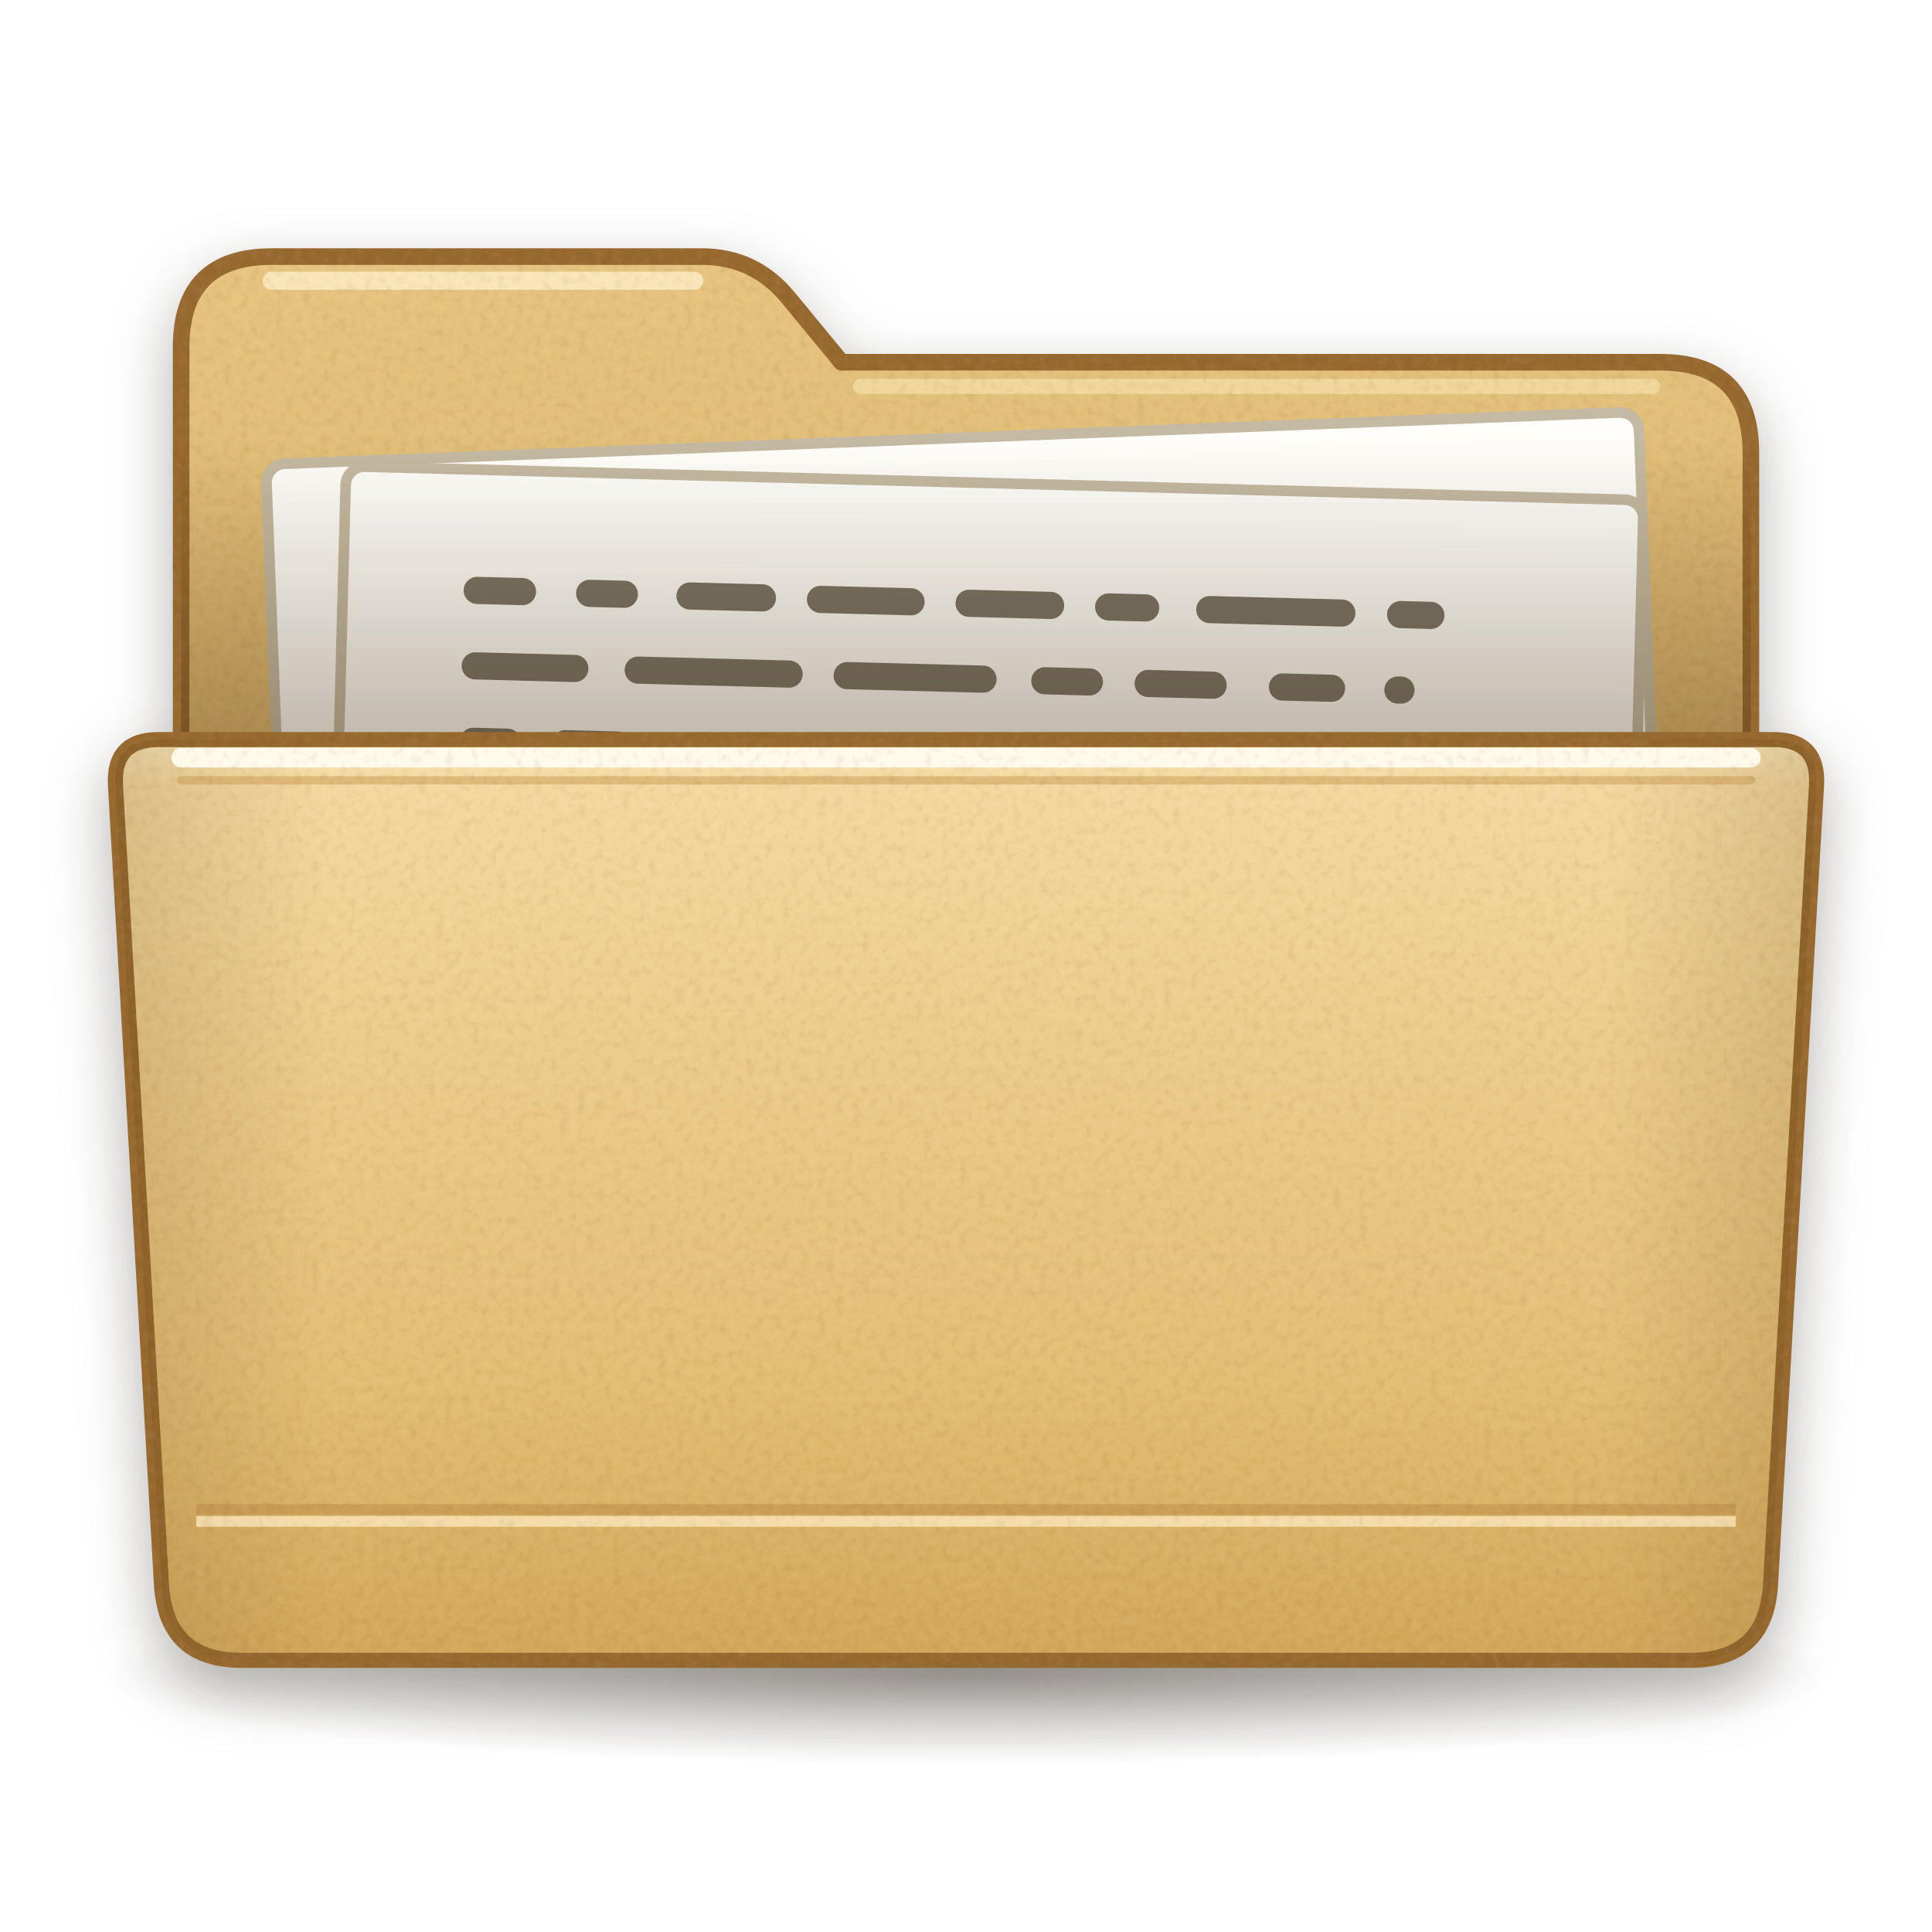
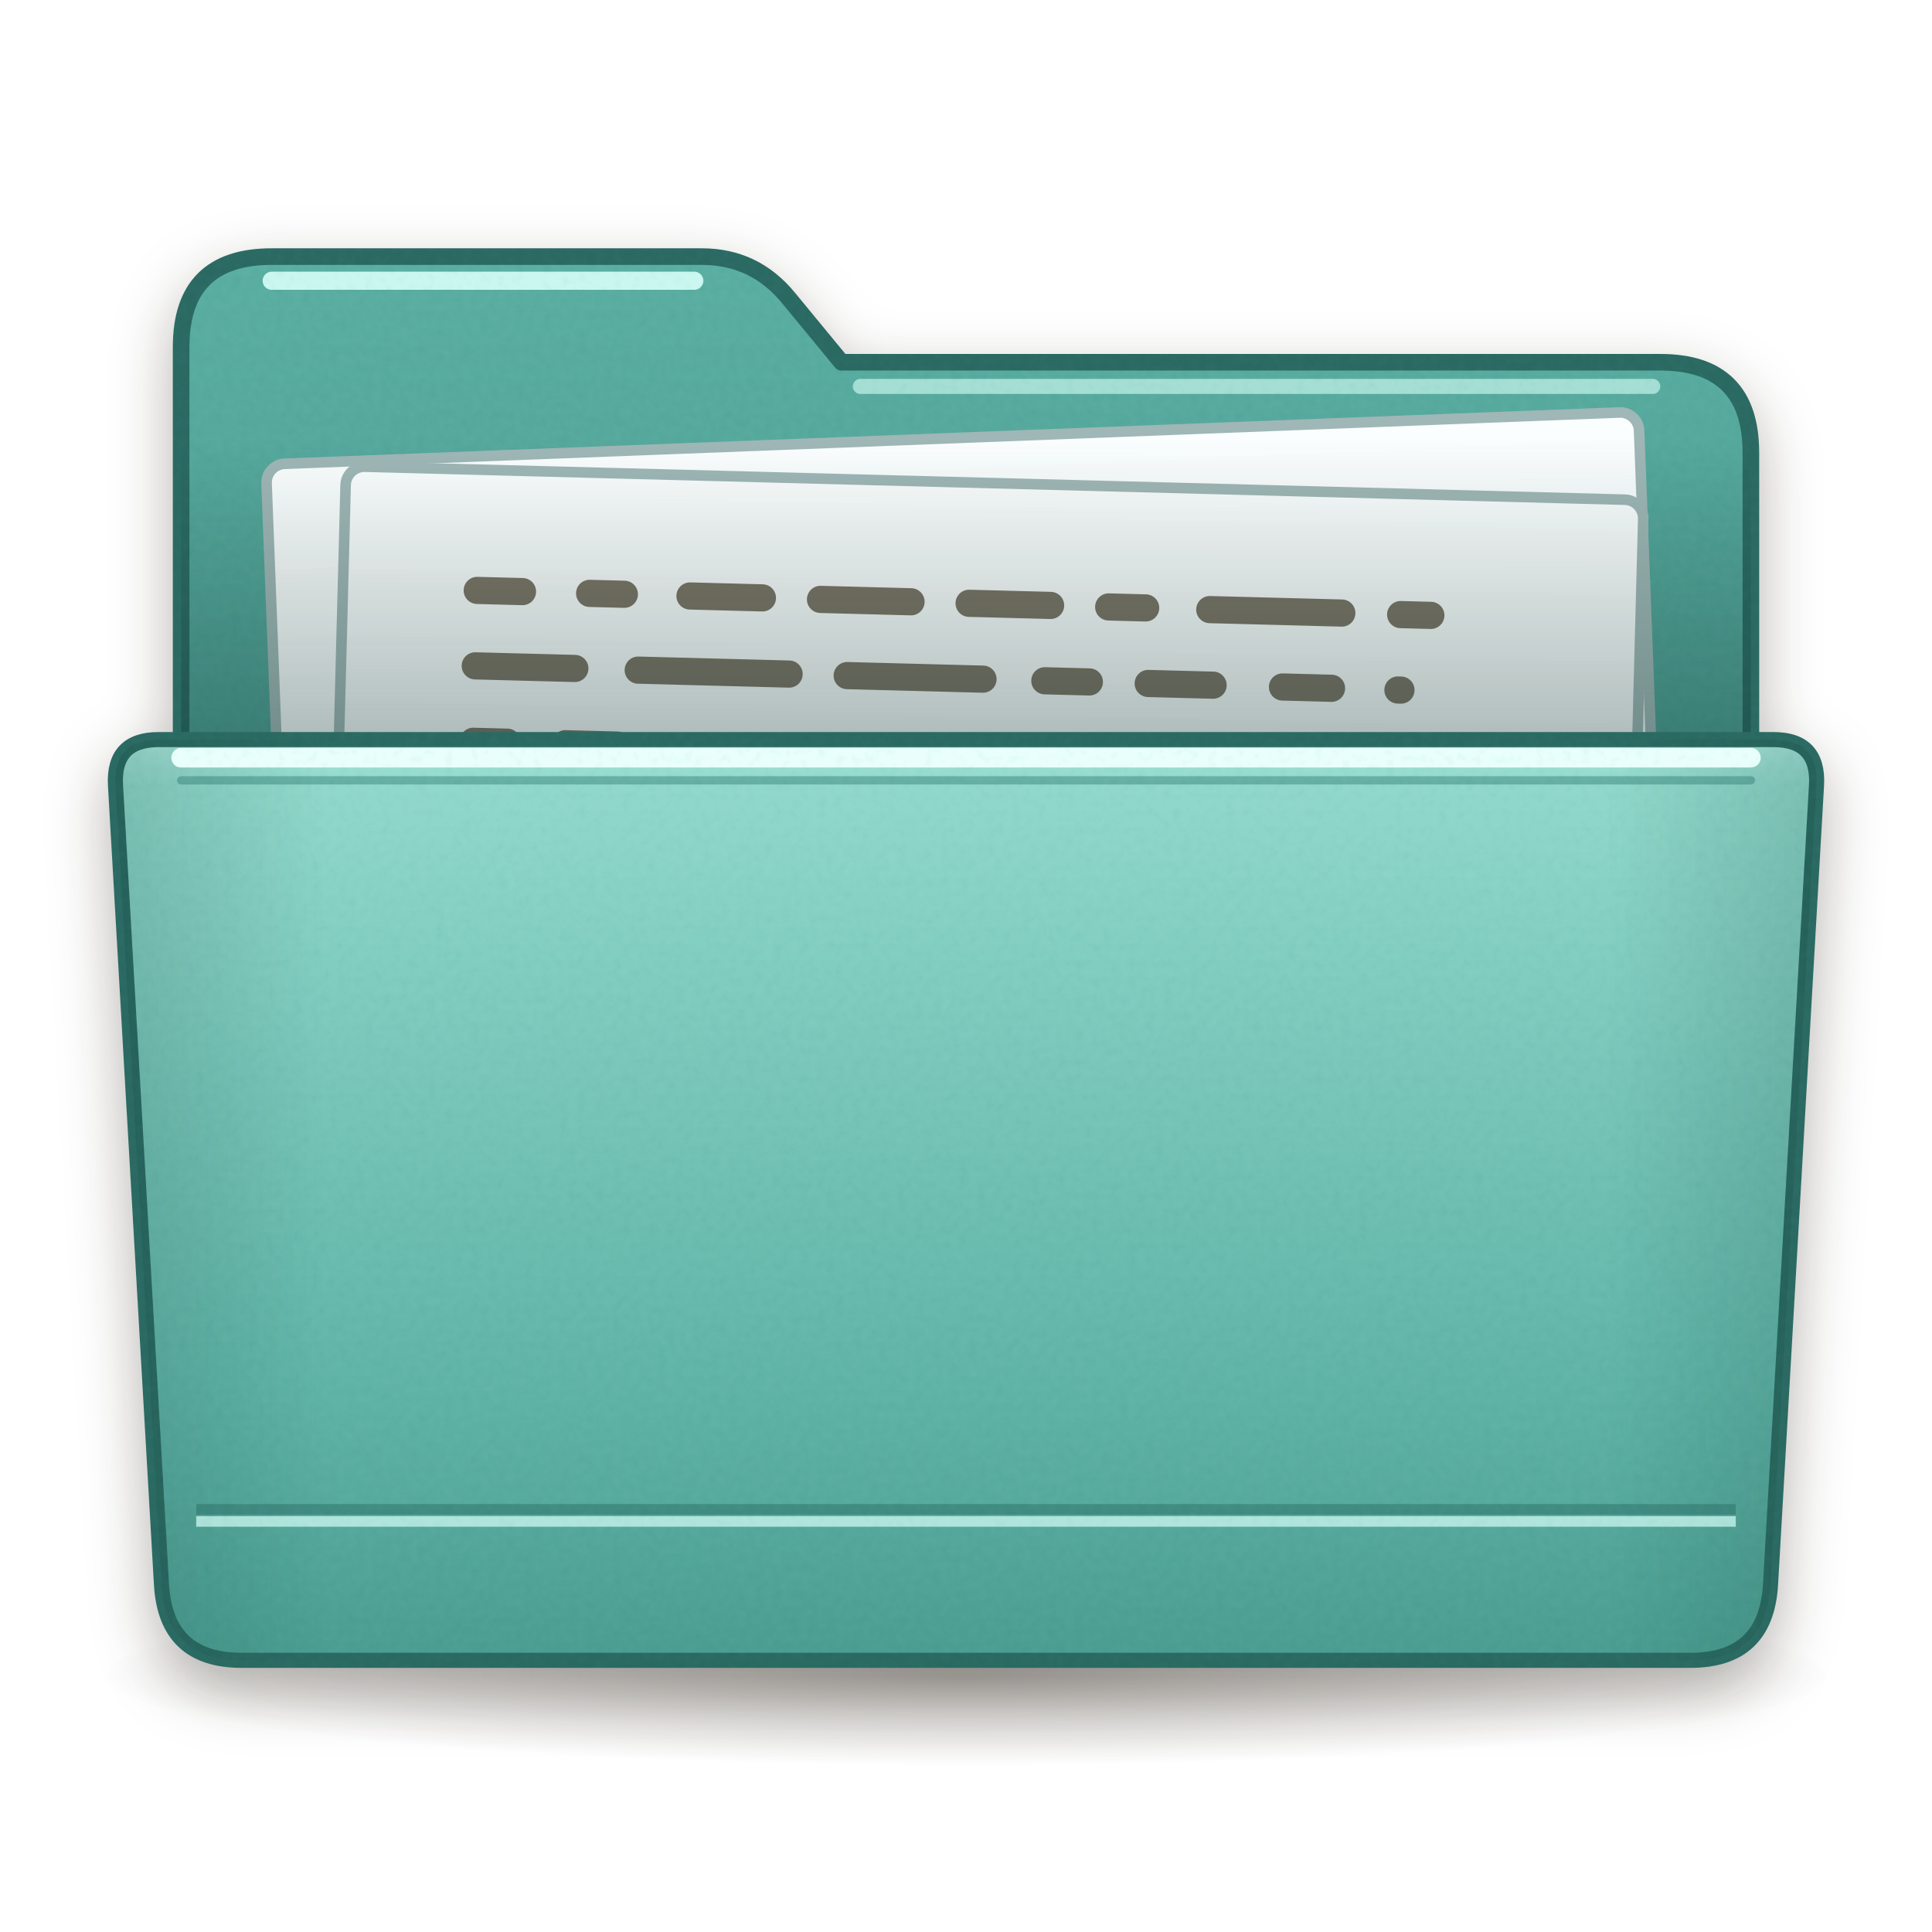
<svg xmlns="http://www.w3.org/2000/svg" width="64" height="64" viewBox="0 0 256 256">
  <defs>
    <linearGradient id="l1" x1="0" y1="0" x2="0" y2="1">
-       <stop offset="0" stop-color="#e6c47f" />
-       <stop offset="1" stop-color="#c8994d" />
+       <stop offset="0" stop-color="#5aaea2" />
+       <stop offset="1" stop-color="#3a867c" />
    </linearGradient>
    <filter id="f2" x="-4%" y="-4%" width="108%" height="108%" color-interpolation-filters="sRGB">
      <feTurbulence type="fractalNoise" baseFrequency="0.85" numOctaves="2" seed="3" result="n" />
-       <feColorMatrix in="n" type="matrix" values="0 0 0 0 0.353 0 0 0 0 0.227 0 0 0 0 0.063 0.200 0 0 0 -0.100" result="d" />
-       <feColorMatrix in="n" type="matrix" values="0 0 0 0 1 0 0 0 0 1 0 0 0 0 1 -0.140 0 0 0 0.070" result="l" />
+       <feColorMatrix in="n" type="matrix" values="0 0 0 0 0.059 0 0 0 0 0.227 0 0 0 0 0.208 0.080 0 0 0 -0.040" result="d" />
+       <feColorMatrix in="n" type="matrix" values="0 0 0 0 1 0 0 0 0 1 0 0 0 0 1 -0.056 0 0 0 0.028" result="l" />
      <feMerge result="m">
        <feMergeNode in="d" />
        <feMergeNode in="l" />
      </feMerge>
      <feComposite in="m" in2="SourceAlpha" operator="in" result="t" />
      <feMerge>
        <feMergeNode in="SourceGraphic" />
        <feMergeNode in="t" />
      </feMerge>
    </filter>
    <linearGradient id="l3" x1="0" y1="0" x2="0" y2="1">
-       <stop offset="0" stop-color="#fffefa" />
-       <stop offset="1" stop-color="#f1ebde" />
+       <stop offset="0" stop-color="#fbfefe" />
+       <stop offset="1" stop-color="#e3eeee" />
    </linearGradient>
    <linearGradient id="l4" x1="0" y1="0" x2="0" y2="1">
-       <stop offset="0" stop-color="#fffefa" />
-       <stop offset="1" stop-color="#f1ebde" />
+       <stop offset="0" stop-color="#fbfefe" />
+       <stop offset="1" stop-color="#e3eeee" />
    </linearGradient>
    <linearGradient id="l5" x1="0" y1="0" x2="0" y2="1">
-       <stop offset="0" stop-color="#3b250a" stop-opacity="0" />
-       <stop offset="1" stop-color="#3b250a" stop-opacity="0.3" />
+       <stop offset="0" stop-color="#0c2e2a" stop-opacity="0" />
+       <stop offset="1" stop-color="#0c2e2a" stop-opacity="0.3" />
    </linearGradient>
    <clipPath id="c6">
      <path d="M24,60 V46 Q24,34 36,34 H93 Q100,34 104.5,39.5 L111.5,48 H220 Q232,48 232,60 V204 Q232,216 220,216 H36 Q24,216 24,204 Z" />
    </clipPath>
    <linearGradient id="l7" x1="0" y1="0" x2="0" y2="1">
-       <stop offset="0" stop-color="#fae6b8" />
-       <stop offset="0.05" stop-color="#f3d89f" />
-       <stop offset="0.7" stop-color="#e3bd73" />
-       <stop offset="1" stop-color="#d3a75a" />
+       <stop offset="0" stop-color="#a8e6db" />
+       <stop offset="0.05" stop-color="#90d8cb" />
+       <stop offset="0.7" stop-color="#5fb4a7" />
+       <stop offset="1" stop-color="#4a9d91" />
    </linearGradient>
    <linearGradient id="l8" x1="0" y1="0" x2="1" y2="0">
-       <stop offset="0" stop-color="#5a3a10" stop-opacity="0.16" />
-       <stop offset="0.12" stop-color="#5a3a10" stop-opacity="0" />
-       <stop offset="0.88" stop-color="#5a3a10" stop-opacity="0" />
-       <stop offset="1" stop-color="#5a3a10" stop-opacity="0.16" />
+       <stop offset="0" stop-color="#0f3a35" stop-opacity="0.16" />
+       <stop offset="0.12" stop-color="#0f3a35" stop-opacity="0" />
+       <stop offset="0.88" stop-color="#0f3a35" stop-opacity="0" />
+       <stop offset="1" stop-color="#0f3a35" stop-opacity="0.16" />
    </linearGradient>
    <filter id="f9" x="-4%" y="-4%" width="108%" height="108%" color-interpolation-filters="sRGB">
      <feTurbulence type="fractalNoise" baseFrequency="0.85" numOctaves="2" seed="9" result="n" />
-       <feColorMatrix in="n" type="matrix" values="0 0 0 0 0.353 0 0 0 0 0.227 0 0 0 0 0.063 0.200 0 0 0 -0.100" result="d" />
-       <feColorMatrix in="n" type="matrix" values="0 0 0 0 1 0 0 0 0 1 0 0 0 0 1 -0.140 0 0 0 0.070" result="l" />
+       <feColorMatrix in="n" type="matrix" values="0 0 0 0 0.059 0 0 0 0 0.227 0 0 0 0 0.208 0.080 0 0 0 -0.040" result="d" />
+       <feColorMatrix in="n" type="matrix" values="0 0 0 0 1 0 0 0 0 1 0 0 0 0 1 -0.056 0 0 0 0.028" result="l" />
      <feMerge result="m">
        <feMergeNode in="d" />
        <feMergeNode in="l" />
      </feMerge>
      <feComposite in="m" in2="SourceAlpha" operator="in" result="t" />
      <feMerge>
        <feMergeNode in="SourceGraphic" />
        <feMergeNode in="t" />
      </feMerge>
    </filter>
    <radialGradient id="r10" cx="0.5" cy="0.5" r="0.5">
      <stop offset="0" stop-color="#1a1006" stop-opacity="0.3" />
      <stop offset="0.6" stop-color="#1a1006" stop-opacity="0.126" />
      <stop offset="1" stop-color="#1a1006" stop-opacity="0" />
    </radialGradient>
    <filter id="f11" filterUnits="userSpaceOnUse" x="-16" y="-16" width="288" height="288" color-interpolation-filters="sRGB">
      <feGaussianBlur in="SourceAlpha" stdDeviation="4" />
      <feOffset dx="0" dy="3" result="o" />
      <feFlood flood-color="#1a1006" flood-opacity="0.32" />
      <feComposite in2="o" operator="in" result="s" />
      <feMerge>
        <feMergeNode in="s" />
        <feMergeNode in="SourceGraphic" />
      </feMerge>
    </filter>
  </defs>
  <ellipse cx="128" cy="222" rx="114" ry="12" fill="url(#r10)" />
  <g filter="url(#f11)">
    <g filter="url(#f2)">
-       <path d="M24,60 V46 Q24,34 36,34 H93 Q100,34 104.5,39.5 L111.5,48 H220 Q232,48 232,60 V204 Q232,216 220,216 H36 Q24,216 24,204 Z" fill="url(#l1)" stroke="#97692f" stroke-width="2.2" stroke-linejoin="round" />
-       <path d="M36,37.2 H92" stroke="#fbe9bf" stroke-width="2.4" stroke-linecap="round" opacity=".9" />
-       <path d="M114,51.2 H219" stroke="#f6dfab" stroke-width="2" stroke-linecap="round" opacity=".7" />
+       <path d="M24,60 V46 Q24,34 36,34 H93 Q100,34 104.5,39.5 L111.5,48 H220 Q232,48 232,60 V204 Q232,216 220,216 H36 Q24,216 24,204 Z" fill="url(#l1)" stroke="#2a6a62" stroke-width="2.2" stroke-linejoin="round" />
+       <path d="M36,37.2 H92" stroke="#d6fff8" stroke-width="2.4" stroke-linecap="round" opacity=".9" />
+       <path d="M114,51.2 H219" stroke="#c4f4ec" stroke-width="2" stroke-linecap="round" opacity=".7" />
    </g>
    <g clip-path="url(#c6)">
      <g transform="rotate(-2.2 129 132)">
-         <rect x="38" y="58" width="182" height="148" rx="2.5" fill="url(#l3)" stroke="#c4b9a2" stroke-width="1.4" />
+         <rect x="38" y="58" width="182" height="148" rx="2.5" fill="url(#l3)" stroke="#9fb7b6" stroke-width="1.4" />
      </g>
      <g transform="rotate(1.5 130 134)">
-         <rect x="44" y="64" width="172" height="140" rx="2.5" fill="url(#l4)" stroke="#c4b9a2" stroke-width="1.4" />
+         <rect x="44" y="64" width="172" height="140" rx="2.5" fill="url(#l4)" stroke="#9fb7b6" stroke-width="1.4" />
        <g fill="#7b7466" opacity="1">
          <rect x="60.0" y="78.2" width="9.6" height="3.6" rx="1.8" />
          <rect x="74.9" y="78.2" width="8.2" height="3.6" rx="1.8" />
          <rect x="88.2" y="78.2" width="13.2" height="3.6" rx="1.8" />
          <rect x="105.5" y="78.2" width="15.6" height="3.6" rx="1.8" />
          <rect x="125.2" y="78.2" width="14.4" height="3.6" rx="1.8" />
          <rect x="143.7" y="78.2" width="8.5" height="3.6" rx="1.8" />
          <rect x="157.1" y="78.2" width="21.1" height="3.6" rx="1.8" />
          <rect x="182.4" y="78.2" width="7.6" height="3.6" rx="1.8" />
          <rect x="60.0" y="88.2" width="16.8" height="3.6" rx="1.8" />
          <rect x="81.6" y="88.2" width="23.6" height="3.6" rx="1.8" />
          <rect x="109.3" y="88.2" width="21.6" height="3.6" rx="1.8" />
          <rect x="135.5" y="88.2" width="9.5" height="3.6" rx="1.8" />
          <rect x="149.2" y="88.2" width="12.2" height="3.6" rx="1.8" />
          <rect x="167.0" y="88.2" width="10.1" height="3.6" rx="1.8" />
          <rect x="182.3" y="88.2" width="4.0" height="3.6" rx="1.8" />
          <rect x="60.0" y="98.2" width="8.1" height="3.6" rx="1.8" />
          <rect x="72.2" y="98.2" width="10.5" height="3.6" rx="1.8" />
          <rect x="88.0" y="98.2" width="14.3" height="3.6" rx="1.8" />
          <rect x="106.9" y="98.2" width="17.0" height="3.6" rx="1.8" />
          <rect x="128.8" y="98.2" width="12.1" height="3.6" rx="1.8" />
          <rect x="146.5" y="98.2" width="18.9" height="3.6" rx="1.8" />
          <rect x="169.9" y="98.2" width="16.8" height="3.6" rx="1.8" />
        </g>
      </g>
      <rect x="24" y="58" width="208" height="40" fill="url(#l5)" />
    </g>
    <g filter="url(#f9)">
-       <path d="M21.0,98.0 H235.0 Q241.0,98.0 240.7,104.0 L234.6,210.0 Q234.0,220.0 224.0,220.0 H32.0 Q22.0,220.0 21.4,210.0 L15.3,104.0 Q15.0,98.0 21.0,98.0 Z" fill="url(#l7)" stroke="#97692f" stroke-width="2" stroke-linejoin="round" />
+       <path d="M21.0,98.0 H235.0 Q241.0,98.0 240.7,104.0 L234.6,210.0 Q234.0,220.0 224.0,220.0 H32.0 Q22.0,220.0 21.4,210.0 L15.3,104.0 Q15.0,98.0 21.0,98.0 Z" fill="url(#l7)" stroke="#2a6a62" stroke-width="2" stroke-linejoin="round" />
      <path d="M21.0,98.0 H235.0 Q241.0,98.0 240.7,104.0 L234.6,210.0 Q234.0,220.0 224.0,220.0 H32.0 Q22.0,220.0 21.4,210.0 L15.3,104.0 Q15.0,98.0 21.0,98.0 Z" fill="url(#l8)" />
-       <path d="M24,100.4 H232" stroke="#fffaea" stroke-width="2.6" stroke-linecap="round" />
-       <path d="M24,103.4 H232" stroke="#c59447" stroke-width="1.1" stroke-linecap="round" opacity=".45" />
-       <path d="M26,200 H230" stroke="#b98a45" stroke-width="1.4" opacity=".5" />
-       <path d="M26,201.6 H230" stroke="#fff0c6" stroke-width="1.4" opacity=".7" />
+       <path d="M24,100.4 H232" stroke="#e8fffb" stroke-width="2.6" stroke-linecap="round" />
+       <path d="M24,103.4 H232" stroke="#2f7d73" stroke-width="1.1" stroke-linecap="round" opacity=".45" />
+       <path d="M26,200 H230" stroke="#2a7067" stroke-width="1.4" opacity=".5" />
+       <path d="M26,201.6 H230" stroke="#d6fff8" stroke-width="1.4" opacity=".7" />
    </g>
  </g>
</svg>
